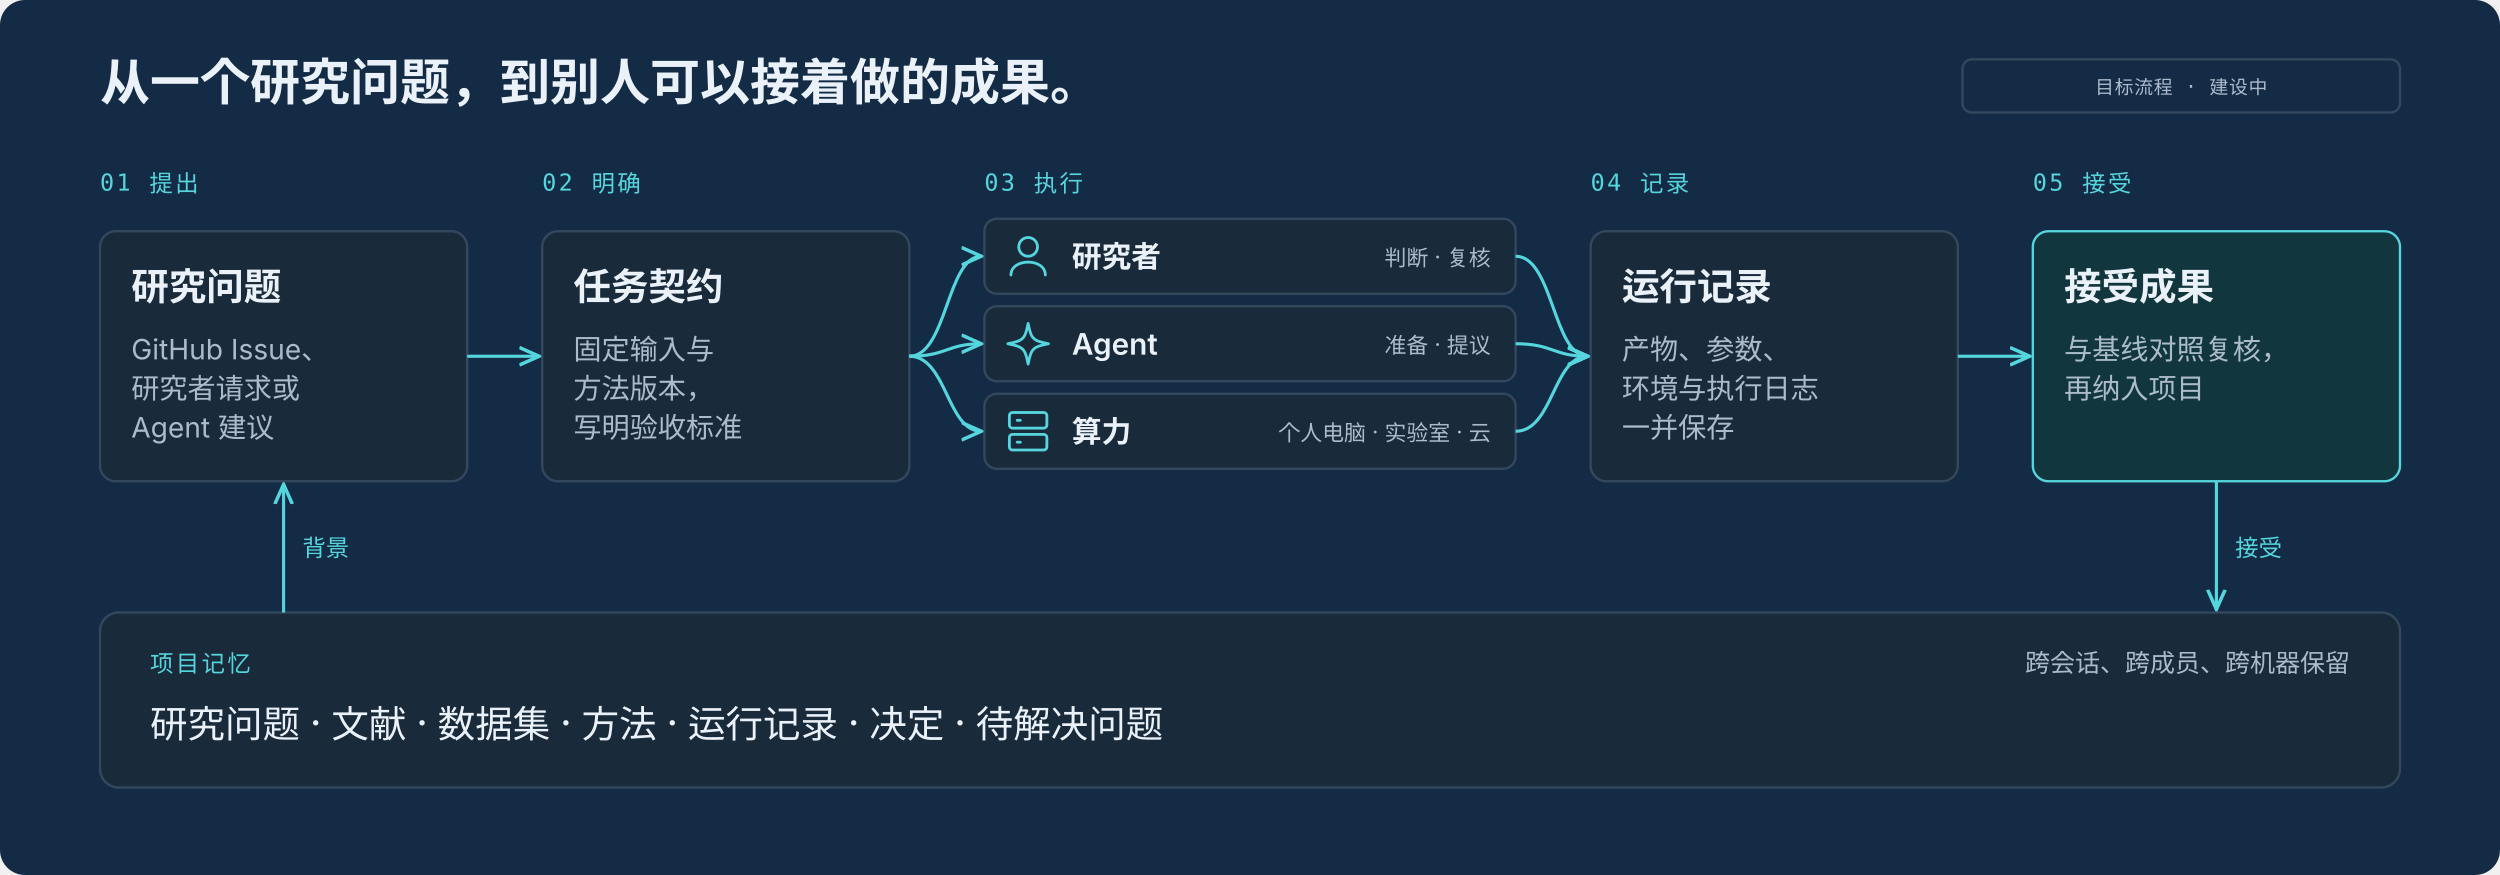
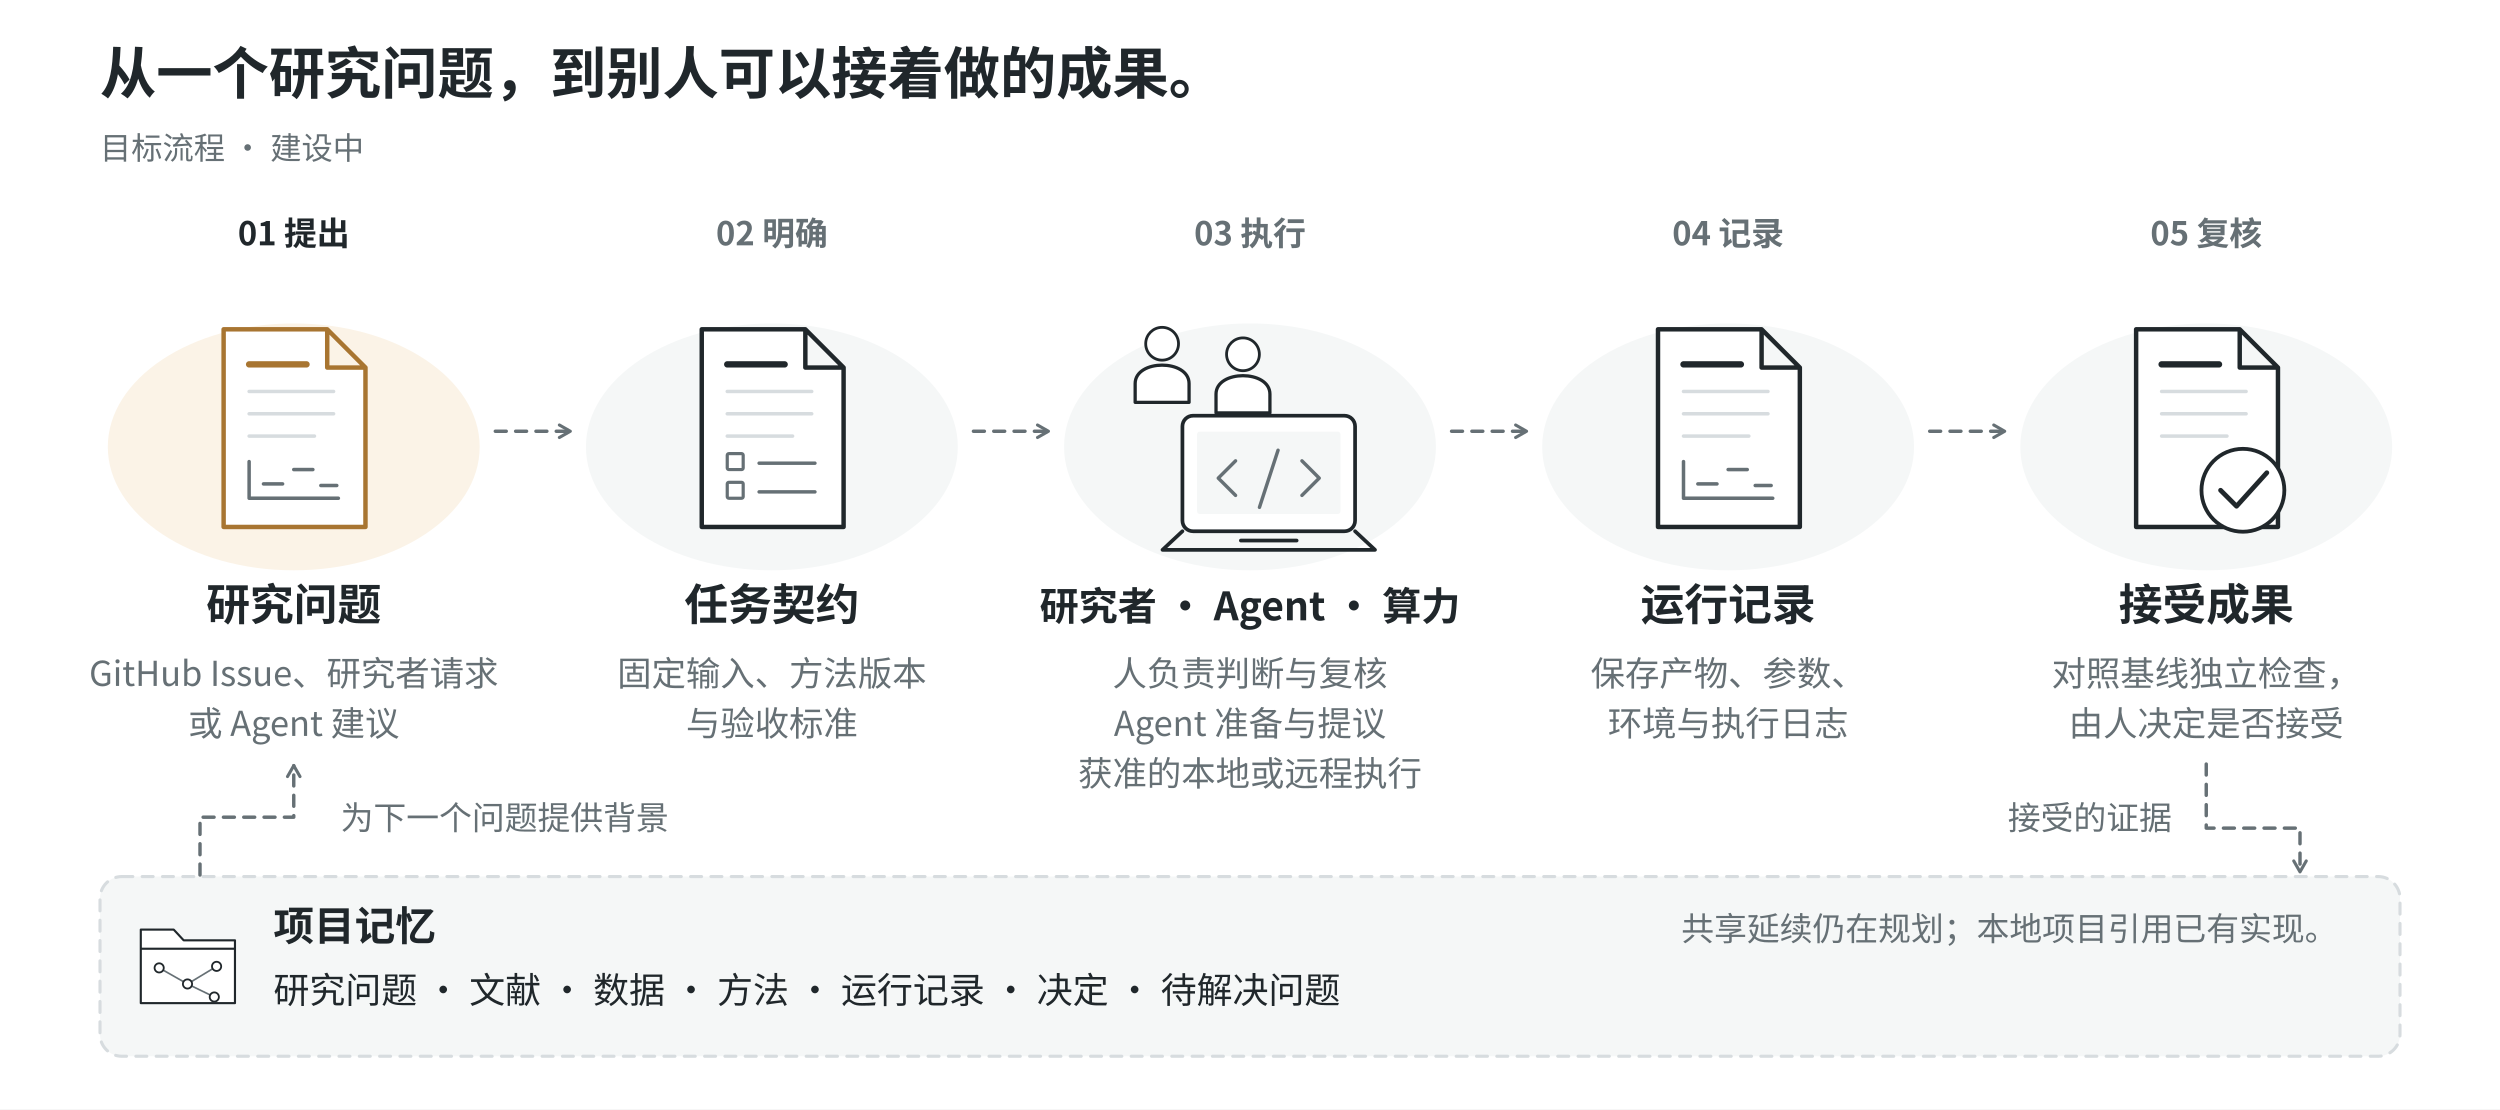
- <svg xmlns="http://www.w3.org/2000/svg" width="1600" height="560" viewBox="0 0 1600 560" role="img" aria-labelledby="title description" lang="zh-CN">
+ <svg xmlns="http://www.w3.org/2000/svg" width="1600" height="710" viewBox="0 0 1600 710" role="img" aria-labelledby="title description" xml:lang="zh-CN">
  <defs>
-     <marker id="arrow" viewBox="0 0 10 10" refX="9" refY="5" markerWidth="7" markerHeight="7" orient="auto">
-       <path d="M 0 1 L 9 5 L 0 9" fill="none" stroke="#55D5DD" stroke-width="1.6" />
+     <marker id="arrow0" markerWidth="12" markerHeight="12" refX="9" refY="6" orient="auto" markerUnits="userSpaceOnUse">
+       <path d="M 2 2 L 9 6 L 2 10" fill="none" stroke="#667075" stroke-width="2" stroke-linecap="round" stroke-linejoin="round" />
+     </marker>
+     <marker id="arrow1" markerWidth="12" markerHeight="12" refX="9" refY="6" orient="auto" markerUnits="userSpaceOnUse">
+       <path d="M 2 2 L 9 6 L 2 10" fill="none" stroke="#A87531" stroke-width="2" stroke-linecap="round" stroke-linejoin="round" />
    </marker>
  </defs>
-   <rect x="0" y="0" width="1600" height="560" rx="16" fill="#142B45" stroke="none" stroke-width="1.5" />
-   <g font-family="Inter, Helvetica Neue, PingFang SC, Microsoft YaHei, Arial, sans-serif">
-     <text x="64" y="64" font-size="32" fill="#EAF1F8" font-weight="650">从一个研究问题，到别人可以接着做的成果。</text>
-     <rect x="1256" y="38" width="280" height="34" rx="6" fill="none" stroke="#34485D" stroke-width="1.5" />
-     <text x="1396" y="60" font-size="12" fill="#ACBBCB" font-weight="500" font-family="SFMono-Regular, Menlo, Consolas, monospace" letter-spacing="0.5" text-anchor="middle">目标流程 · 建设中</text>
-     <text x="64" y="122" font-size="15" fill="#55D5DD" font-weight="500" font-family="SFMono-Regular, Menlo, Consolas, monospace" letter-spacing="1.5">01 提出</text>
-     <rect x="64" y="148" width="235" height="160" rx="10" fill="#192A3B" stroke="#34485D" stroke-width="1.5" />
-     <text x="84" y="192" font-size="24" fill="#EAF1F8" font-weight="650">研究问题</text>
-     <text x="84" y="230" font-size="18" fill="#ACBBCB" font-weight="400">GitHub Issue、</text>
-     <text x="84" y="255" font-size="18" fill="#ACBBCB" font-weight="400">研究者请求或</text>
-     <text x="84" y="280" font-size="18" fill="#ACBBCB" font-weight="400">Agent 建议</text>
-     <text x="347" y="122" font-size="15" fill="#55D5DD" font-weight="500" font-family="SFMono-Regular, Menlo, Consolas, monospace" letter-spacing="1.5">02 明确</text>
-     <rect x="347" y="148" width="235" height="160" rx="10" fill="#192A3B" stroke="#34485D" stroke-width="1.5" />
-     <text x="367" y="192" font-size="24" fill="#EAF1F8" font-weight="650">任务契约</text>
-     <text x="367" y="230" font-size="18" fill="#ACBBCB" font-weight="400">固定输入与</text>
-     <text x="367" y="255" font-size="18" fill="#ACBBCB" font-weight="400">方法版本，</text>
-     <text x="367" y="280" font-size="18" fill="#ACBBCB" font-weight="400">写明验收标准</text>
-     <text x="630" y="122" font-size="15" fill="#55D5DD" font-weight="500" font-family="SFMono-Regular, Menlo, Consolas, monospace" letter-spacing="1.5">03 执行</text>
-     <text x="1018" y="122" font-size="15" fill="#55D5DD" font-weight="500" font-family="SFMono-Regular, Menlo, Consolas, monospace" letter-spacing="1.5">04 记录</text>
-     <rect x="1018" y="148" width="235" height="160" rx="10" fill="#192A3B" stroke="#34485D" stroke-width="1.5" />
-     <text x="1038" y="192" font-size="24" fill="#EAF1F8" font-weight="650">运行记录</text>
-     <text x="1038" y="230" font-size="18" fill="#ACBBCB" font-weight="400">产物、参数、</text>
-     <text x="1038" y="255" font-size="18" fill="#ACBBCB" font-weight="400">环境与执行日志</text>
-     <text x="1038" y="280" font-size="18" fill="#ACBBCB" font-weight="400">一并保存</text>
-     <text x="1301" y="122" font-size="15" fill="#55D5DD" font-weight="500" font-family="SFMono-Regular, Menlo, Consolas, monospace" letter-spacing="1.5">05 接受</text>
-     <rect x="1301" y="148" width="235" height="160" rx="10" fill="#12363E" stroke="#55D5DD" stroke-width="1.5" />
-     <text x="1321" y="192" font-size="24" fill="#EAF1F8" font-weight="650">接受成果</text>
-     <text x="1321" y="230" font-size="18" fill="#ACBBCB" font-weight="400">与基线对照复核，</text>
-     <text x="1321" y="255" font-size="18" fill="#ACBBCB" font-weight="400">再纳入项目</text>
-     <rect x="630" y="140" width="340" height="48" rx="8" fill="#192A3B" stroke="#34485D" stroke-width="1.5" />
-     <g fill="none" stroke="#55D5DD" stroke-width="1.8" stroke-linecap="round" stroke-linejoin="round">
-       <circle cx="658" cy="158" r="6" />
-       <path d="M 647 176 C 647 165, 669 165, 669 176" />
-     </g>
-     <text x="686" y="171" font-size="19" fill="#EAF1F8" font-weight="600">研究者</text>
-     <text x="954" y="170" font-size="14" fill="#ACBBCB" font-weight="400" text-anchor="end">判断 · 复核</text>
-     <path d="M 582 228 C 606 228, 606 164, 628 164" fill="none" stroke="#55D5DD" stroke-width="2" marker-end="url(#arrow)" />
-     <path d="M 970 164 C 994 164, 994 228, 1016 228" fill="none" stroke="#55D5DD" stroke-width="2" marker-end="url(#arrow)" />
-     <rect x="630" y="196" width="340" height="48" rx="8" fill="#192A3B" stroke="#34485D" stroke-width="1.5" />
-     <g fill="none" stroke="#55D5DD" stroke-width="1.8" stroke-linecap="round" stroke-linejoin="round">
-       <path d="M 658 207 C 660 217, 661 218, 671 220 C 661 222, 660 223, 658 233 C 656 223, 655 222, 645 220 C 655 218, 656 217, 658 207 Z" />
-     </g>
-     <text x="686" y="227" font-size="19" fill="#EAF1F8" font-weight="600">Agent</text>
-     <text x="954" y="226" font-size="14" fill="#ACBBCB" font-weight="400" text-anchor="end">准备 · 提议</text>
-     <path d="M 582 228 C 606 228, 606 220, 628 220" fill="none" stroke="#55D5DD" stroke-width="2" marker-end="url(#arrow)" />
-     <path d="M 970 220 C 994 220, 994 228, 1016 228" fill="none" stroke="#55D5DD" stroke-width="2" marker-end="url(#arrow)" />
-     <rect x="630" y="252" width="340" height="48" rx="8" fill="#192A3B" stroke="#34485D" stroke-width="1.5" />
-     <g fill="none" stroke="#55D5DD" stroke-width="1.8" stroke-linecap="round" stroke-linejoin="round">
-       <rect x="646" y="264" width="24" height="10" rx="2" />
-       <rect x="646" y="278" width="24" height="10" rx="2" />
-       <path d="M 651 269 h 2 M 651 283 h 2" />
-     </g>
-     <text x="686" y="283" font-size="19" fill="#EAF1F8" font-weight="600">算力</text>
-     <text x="954" y="282" font-size="14" fill="#ACBBCB" font-weight="400" text-anchor="end">个人电脑 · 实验室 · 云</text>
-     <path d="M 582 228 C 606 228, 606 276, 628 276" fill="none" stroke="#55D5DD" stroke-width="2" marker-end="url(#arrow)" />
-     <path d="M 970 276 C 994 276, 994 228, 1016 228" fill="none" stroke="#55D5DD" stroke-width="2" marker-end="url(#arrow)" />
-     <path d="M 299 228 H 345" fill="none" stroke="#55D5DD" stroke-width="2" marker-end="url(#arrow)" />
-     <path d="M 1253 228 H 1299" fill="none" stroke="#55D5DD" stroke-width="2" marker-end="url(#arrow)" />
-     <rect x="64" y="392" width="1472" height="112" rx="12" fill="#192A3B" stroke="#34485D" stroke-width="1.5" />
-     <text x="96" y="430" font-size="15" fill="#55D5DD" font-weight="500" font-family="SFMono-Regular, Menlo, Consolas, monospace" letter-spacing="1.5">项目记忆</text>
-     <text x="1504" y="430" font-size="16" fill="#ACBBCB" font-weight="400" text-anchor="end">跨会话、跨成员、跨机器保留</text>
-     <text x="96" y="472" font-size="24" fill="#EAF1F8" font-weight="500">研究问题 · 文献 · 数据集 · 方法 · 运行记录 · 决定 · 待解决问题</text>
-     <path d="M 1418.5 308 V 390" fill="none" stroke="#55D5DD" stroke-width="2" marker-end="url(#arrow)" />
-     <text x="1430.5" y="356" font-size="15" fill="#55D5DD" font-weight="500" font-family="SFMono-Regular, Menlo, Consolas, monospace">接受</text>
-     <path d="M 181.5 392 V 310" fill="none" stroke="#55D5DD" stroke-width="2" marker-end="url(#arrow)" />
-     <text x="193.5" y="356" font-size="15" fill="#55D5DD" font-weight="500" font-family="SFMono-Regular, Menlo, Consolas, monospace">背景</text>
+   <style>text{font-family:"Noto Sans CJK SC","Noto Sans CJK","PingFang SC","Microsoft YaHei",Arial,sans-serif}path,line,rect,circle,ellipse{stroke-linecap:round;stroke-linejoin:round}</style>
+   <rect width="1600" height="710" fill="#FFFFFF" />
+   <text x="64" y="60" font-size="36" fill="#20272B" font-weight="700" text-anchor="start">从一个研究问题，到别人可以接着做的成果。</text>
+   <text x="64" y="102" font-size="20" fill="#667075" font-weight="500" text-anchor="start">目标流程 · 建设中</text>
+   <text x="188" y="157" font-size="21" fill="#20272B" font-weight="600" text-anchor="middle">01 提出</text>
+   <ellipse cx="188" cy="286" rx="119" ry="79" fill="#FBF3E7" />
+   <g transform="translate(188 274) scale(1.02)">
+     <path d="M -44 -62 H 21 L 45 -38 V 62 H -44 Z M 21 -62 V -38 H 45" fill="#FFFFFF" stroke="#A87531" stroke-width="2.8" />
+     <path d="M -28 -40 H 8" fill="none" stroke="#A87531" stroke-width="4" />
+     <path d="M -28 -23 H 25 M -28 -9 H 25 M -28 5 H 13" fill="none" stroke="#D7DCDF" stroke-width="2.2" />
+     <path d="M -28 44 V 21 M -28 44 H 28 M -19 35 H -7 M 0 26 H 12 M 17 36 H 27" fill="none" stroke="#667075" stroke-width="2.2" />
  </g>
+   <text x="188" y="397" font-size="28" fill="#20272B" font-weight="700" text-anchor="middle">研究问题</text>
+   <text x="188" y="439" font-size="22" fill="#667075" font-weight="400" text-anchor="middle">GitHub Issue、研究者请求</text>
+   <text x="188" y="471" font-size="22" fill="#667075" font-weight="400" text-anchor="middle">或 Agent 建议</text>
+   <path d="M 317 276 H 365" fill="none" stroke="#667075" stroke-width="2.2" stroke-dasharray="7 6" marker-end="url(#arrow0)" />
+   <text x="494" y="157" font-size="21" fill="#667075" font-weight="600" text-anchor="middle">02 明确</text>
+   <ellipse cx="494" cy="286" rx="119" ry="79" fill="#F5F7F7" />
+   <g transform="translate(494 274) scale(1.02)">
+     <path d="M -44 -62 H 21 L 45 -38 V 62 H -44 Z M 21 -62 V -38 H 45" fill="#FFFFFF" stroke="#20272B" stroke-width="2.8" />
+     <path d="M -28 -40 H 8" fill="none" stroke="#20272B" stroke-width="4" />
+     <path d="M -28 -23 H 25 M -28 -9 H 25 M -28 5 H 13" fill="none" stroke="#D7DCDF" stroke-width="2.2" />
+     <rect x="-28" y="16" width="10" height="10" rx="1" fill="#FFFFFF" stroke="#667075" stroke-width="2" />
+     <path d="M -8 22 H 27" fill="none" stroke="#667075" stroke-width="2.2" />
+     <rect x="-28" y="34" width="10" height="10" rx="1" fill="#FFFFFF" stroke="#667075" stroke-width="2" />
+     <path d="M -8 40 H 27" fill="none" stroke="#667075" stroke-width="2.2" />
+   </g>
+   <text x="494" y="397" font-size="28" fill="#20272B" font-weight="700" text-anchor="middle">任务契约</text>
+   <text x="494" y="439" font-size="22" fill="#667075" font-weight="400" text-anchor="middle">固定输入、方法版本</text>
+   <text x="494" y="471" font-size="22" fill="#667075" font-weight="400" text-anchor="middle">与验收标准</text>
+   <path d="M 623 276 H 671" fill="none" stroke="#667075" stroke-width="2.2" stroke-dasharray="7 6" marker-end="url(#arrow0)" />
+   <text x="800" y="157" font-size="21" fill="#667075" font-weight="600" text-anchor="middle">03 执行</text>
+   <ellipse cx="800" cy="286" rx="119" ry="79" fill="#F5F7F7" />
+   <g transform="translate(770 241) scale(0.75)">
+     <circle cx="-35" cy="-28" r="14" fill="#FFFFFF" stroke="#20272B" stroke-width="2.4" />
+     <path d="M -58 22 V 6 C -58 -15 -12 -15 -12 6 V 22 Z" fill="#FFFFFF" stroke="#20272B" stroke-width="2.8" />
+     <circle cx="34" cy="-19" r="14" fill="#FFFFFF" stroke="#20272B" stroke-width="2.4" />
+     <path d="M 11 31 V 15 C 11 -6 57 -6 57 15 V 31 Z" fill="#FFFFFF" stroke="#20272B" stroke-width="2.8" />
+   </g>
+   <g transform="translate(812 306) scale(0.85)">
+     <rect x="-65" y="-47" width="130" height="87" rx="8" fill="#FFFFFF" stroke="#20272B" stroke-width="2.8" />
+     <rect x="-54" y="-35" width="108" height="62" rx="2" fill="#F5F7F7" stroke="none" stroke-width="2" />
+     <path d="M -65 40 L -80 54 H 80 L 65 40 M -21 47 H 21" fill="none" stroke="#20272B" stroke-width="2.8" />
+     <path d="M -25 -13 L -38 0 L -25 13 M 25 -13 L 38 0 L 25 13 M 7 -21 L -7 22" fill="none" stroke="#667075" stroke-width="2.6" />
+   </g>
+   <text x="800" y="397" font-size="25" fill="#20272B" font-weight="700" text-anchor="middle">研究者 · Agent · 算力</text>
+   <text x="800" y="439" font-size="22" fill="#667075" font-weight="400" text-anchor="middle">人负责判断与复核</text>
+   <text x="800" y="471" font-size="22" fill="#667075" font-weight="400" text-anchor="middle">Agent 准备与提议</text>
+   <text x="800" y="503" font-size="22" fill="#667075" font-weight="400" text-anchor="middle">获准的本地或远程执行</text>
+   <path d="M 929 276 H 977" fill="none" stroke="#667075" stroke-width="2.2" stroke-dasharray="7 6" marker-end="url(#arrow0)" />
+   <text x="1106" y="157" font-size="21" fill="#667075" font-weight="600" text-anchor="middle">04 记录</text>
+   <ellipse cx="1106" cy="286" rx="119" ry="79" fill="#F5F7F7" />
+   <g transform="translate(1106 274) scale(1.02)">
+     <path d="M -44 -62 H 21 L 45 -38 V 62 H -44 Z M 21 -62 V -38 H 45" fill="#FFFFFF" stroke="#20272B" stroke-width="2.8" />
+     <path d="M -28 -40 H 8" fill="none" stroke="#20272B" stroke-width="4" />
+     <path d="M -28 -23 H 25 M -28 -9 H 25 M -28 5 H 13" fill="none" stroke="#D7DCDF" stroke-width="2.2" />
+     <path d="M -28 44 V 21 M -28 44 H 28 M -19 35 H -7 M 0 26 H 12 M 17 36 H 27" fill="none" stroke="#667075" stroke-width="2.2" />
+   </g>
+   <text x="1106" y="397" font-size="28" fill="#20272B" font-weight="700" text-anchor="middle">运行记录</text>
+   <text x="1106" y="439" font-size="22" fill="#667075" font-weight="400" text-anchor="middle">保存产物、参数、</text>
+   <text x="1106" y="471" font-size="22" fill="#667075" font-weight="400" text-anchor="middle">环境与执行日志</text>
+   <path d="M 1235 276 H 1283" fill="none" stroke="#667075" stroke-width="2.2" stroke-dasharray="7 6" marker-end="url(#arrow0)" />
+   <text x="1412" y="157" font-size="21" fill="#667075" font-weight="600" text-anchor="middle">05 复核</text>
+   <ellipse cx="1412" cy="286" rx="119" ry="79" fill="#F5F7F7" />
+   <g transform="translate(1412 274) scale(1.02)">
+     <path d="M -44 -62 H 21 L 45 -38 V 62 H -44 Z M 21 -62 V -38 H 45" fill="#FFFFFF" stroke="#20272B" stroke-width="2.8" />
+     <path d="M -28 -40 H 8" fill="none" stroke="#20272B" stroke-width="4" />
+     <path d="M -28 -23 H 25 M -28 -9 H 25 M -28 5 H 13" fill="none" stroke="#D7DCDF" stroke-width="2.2" />
+     <circle cx="23" cy="39" r="26" fill="#FFFFFF" stroke="#20272B" stroke-width="2.4" />
+     <path d="M 9 39 L 19 49 L 38 28" fill="none" stroke="#20272B" stroke-width="3" />
+   </g>
+   <text x="1412" y="397" font-size="28" fill="#20272B" font-weight="700" text-anchor="middle">接受成果</text>
+   <text x="1412" y="439" font-size="22" fill="#667075" font-weight="400" text-anchor="middle">对照基线独立检查，</text>
+   <text x="1412" y="471" font-size="22" fill="#667075" font-weight="400" text-anchor="middle">由人决定是否接受</text>
+   <rect x="64" y="561" width="1472" height="115" rx="14" fill="#F5F7F7" stroke="#D7DCDF" stroke-width="2" stroke-dasharray="7 6" />
+   <g transform="translate(120 617) scale(0.49)">
+     <path d="M -61 -45 H -18 L -5 -31 H 62 V 51 H -61 Z M -61 -20 H 62" fill="#FFFFFF" stroke="#20272B" stroke-width="2.8" />
+     <path d="M -37 5 L 0 26 L 38 3 M 0 26 L 35 43" fill="none" stroke="#667075" stroke-width="2.2" />
+     <circle cx="-37" cy="5" r="6" fill="#FFFFFF" stroke="#20272B" stroke-width="2.4" />
+     <circle cx="0" cy="26" r="6" fill="#FFFFFF" stroke="#20272B" stroke-width="2.4" />
+     <circle cx="38" cy="3" r="6" fill="#FFFFFF" stroke="#20272B" stroke-width="2.4" />
+     <circle cx="35" cy="43" r="6" fill="#FFFFFF" stroke="#20272B" stroke-width="2.4" />
+   </g>
+   <text x="175" y="602" font-size="26" fill="#20272B" font-weight="600" text-anchor="start">项目记忆</text>
+   <text x="175" y="642" font-size="23" fill="#20272B" font-weight="400" text-anchor="start">研究问题 · 文献 · 数据 · 方法 · 运行记录 · 决定 · 待解决问题</text>
+   <text x="1496" y="602" font-size="21" fill="#667075" font-weight="400" text-anchor="end">共享延续仍在规划；本地项目引用已有实现。</text>
+   <path d="M 1412 489 V 530 H 1472 V 558" fill="none" stroke="#667075" stroke-width="2.2" stroke-dasharray="7 6" marker-end="url(#arrow0)" />
+   <text x="1390" y="531" font-size="21" fill="#667075" font-weight="400" text-anchor="end">接受的证据</text>
+   <path d="M 128 560 V 523 H 188 V 490" fill="none" stroke="#667075" stroke-width="2.2" stroke-dasharray="7 6" marker-end="url(#arrow0)" />
+   <text x="218" y="531" font-size="21" fill="#667075" font-weight="400" text-anchor="start">为下一个问题提供背景</text>
</svg>
